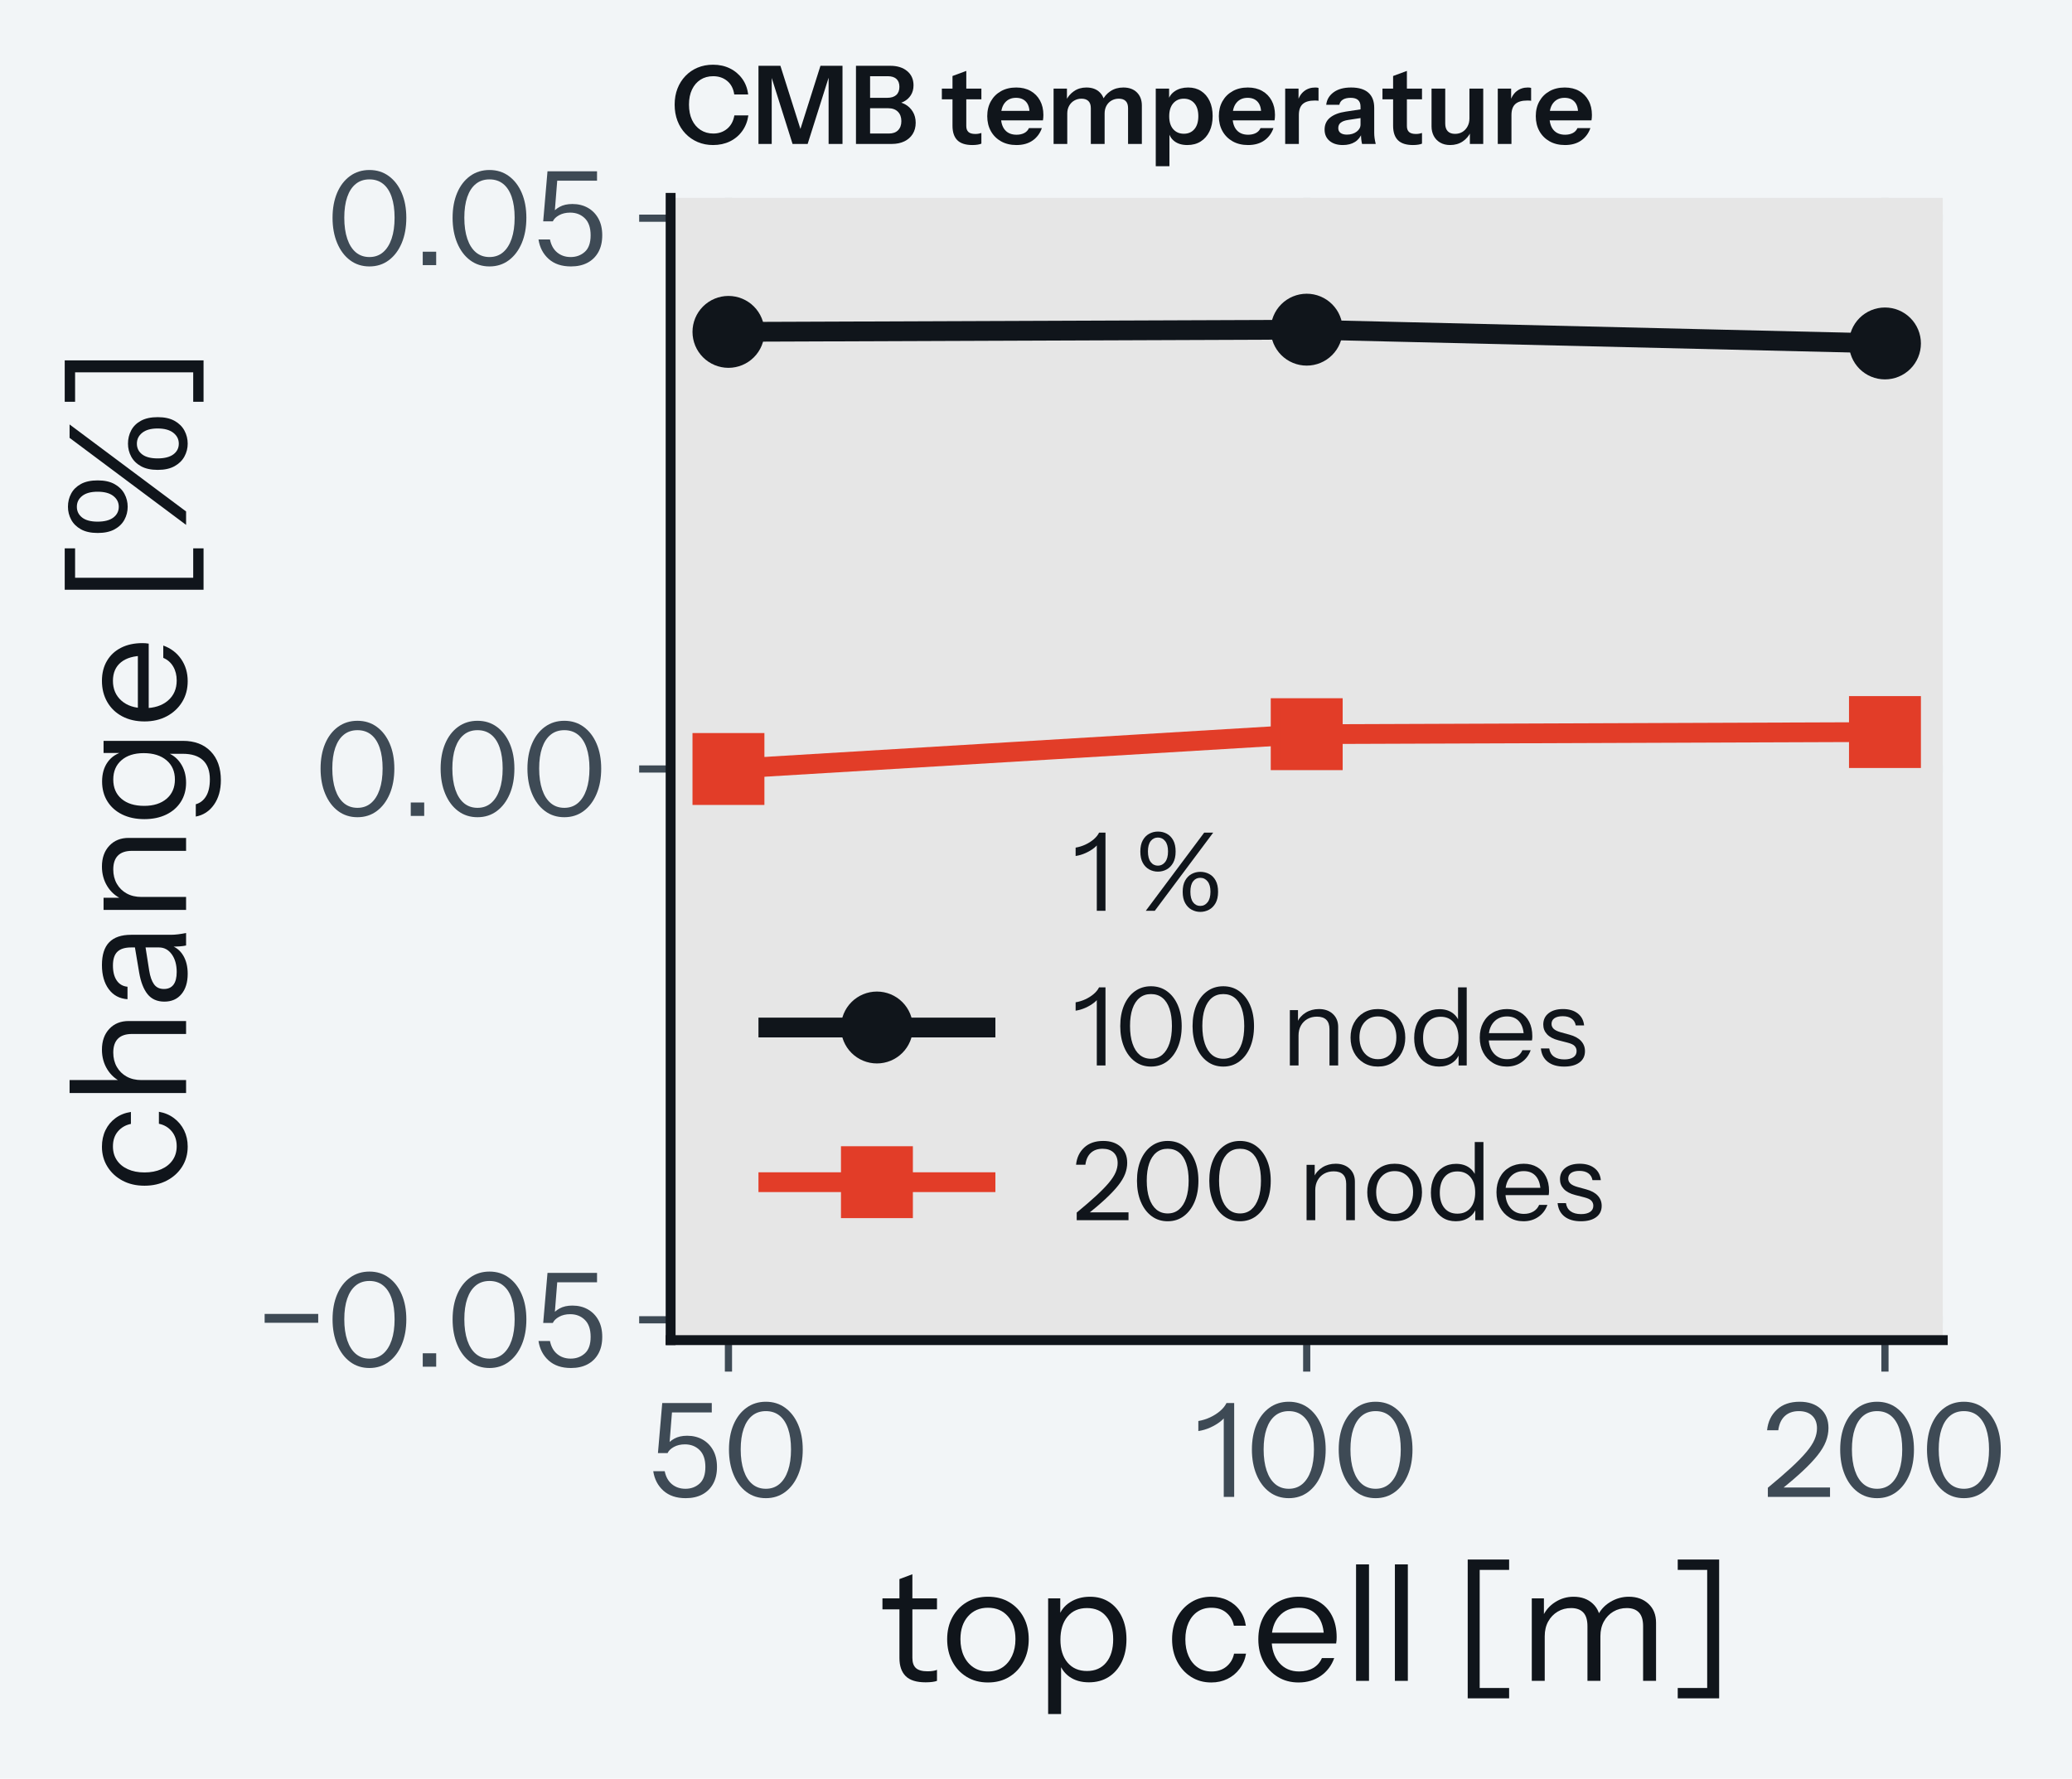
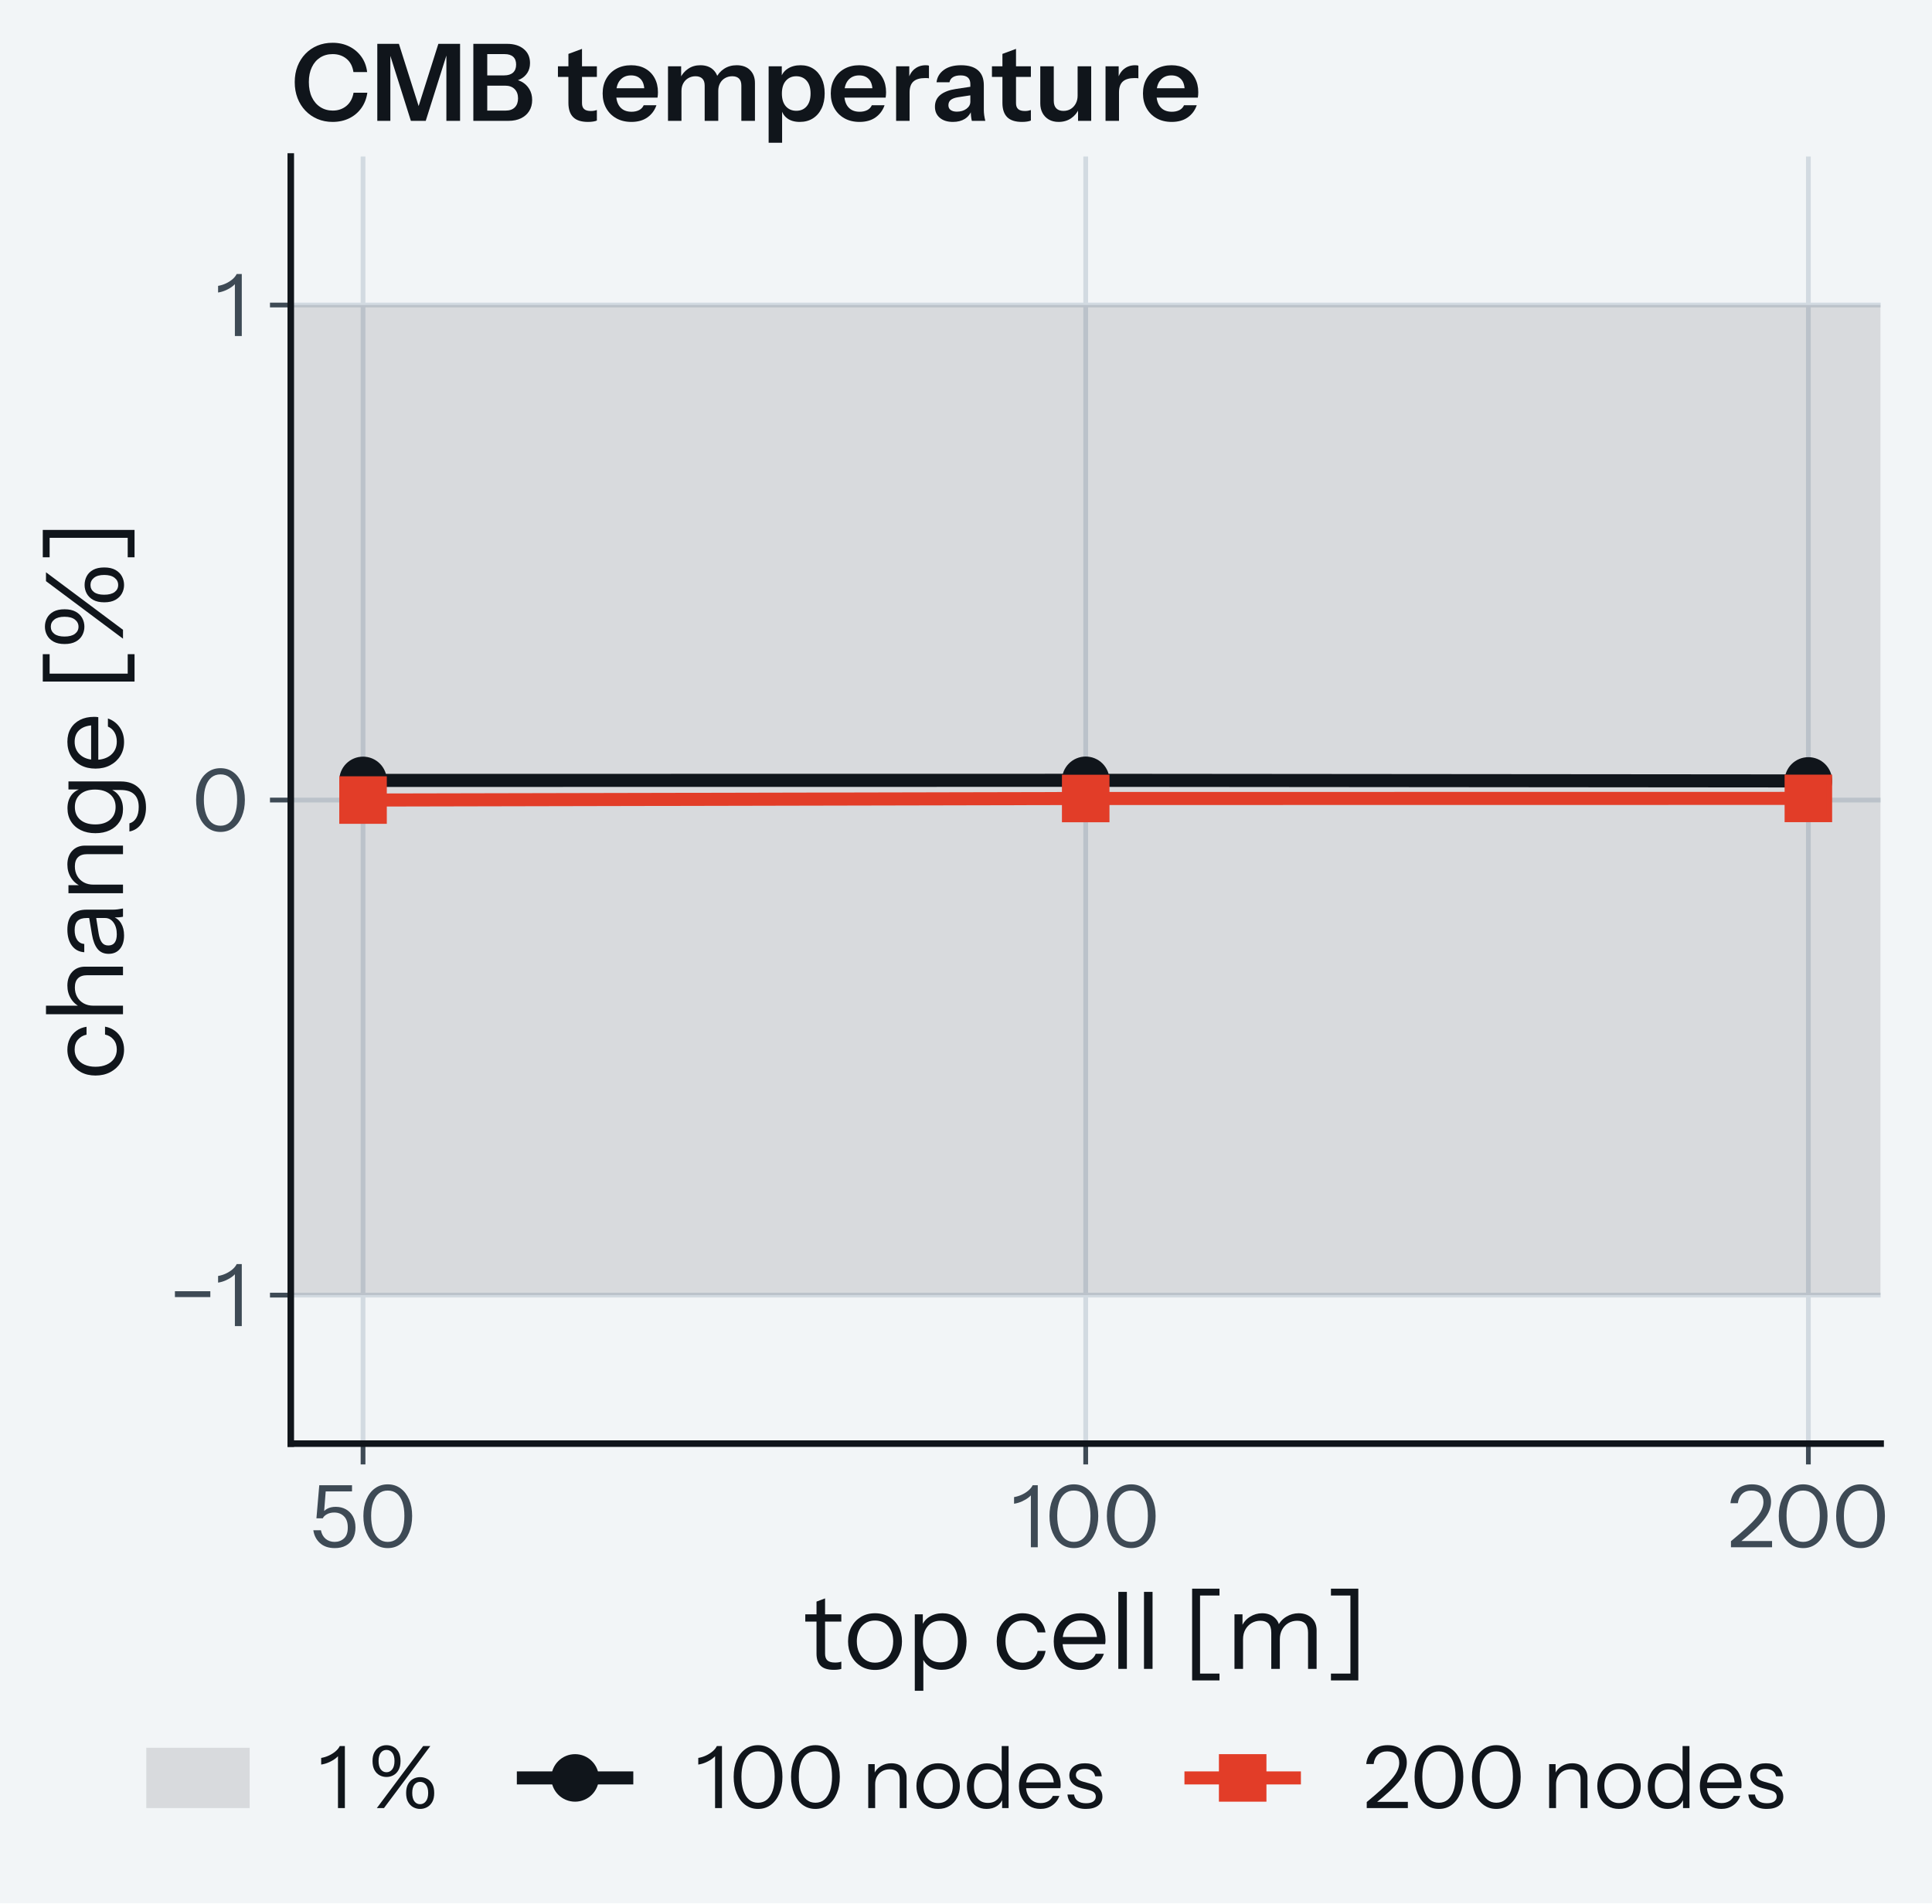
- <svg xmlns="http://www.w3.org/2000/svg" xmlns:xlink="http://www.w3.org/1999/xlink" width="230.494pt" height="197.918pt" viewBox="0 0 230.494 197.918" version="1.1">
+ <svg xmlns="http://www.w3.org/2000/svg" xmlns:xlink="http://www.w3.org/1999/xlink" width="325.156pt" height="320.35pt" viewBox="0 0 325.156 320.35" version="1.1">
  <defs>
    <style type="text/css">*{stroke-linejoin: round; stroke-linecap: butt}</style>
  </defs>
  <g id="figure_1">
    <g id="patch_1">
-       <path d="M 0 197.918  L 230.494 197.918  L 230.494 0  L 0 0  z " style="fill: #f2f5f7" />
+       <path d="M 0 320.35  L 325.156 320.35  L 325.156 0  L 0 0  z " style="fill: #f2f5f7" />
    </g>
    <g id="axes_1">
      <g id="patch_2">
-         <path d="M 74.602 149.115  L 216.119 149.115  L 216.119 22.017  L 74.602 22.017  z " style="fill: #f2f5f7" />
+         <path d="M 48.937 242.985  L 316.511 242.985  L 316.511 26.34  L 48.937 26.34  z " style="fill: #f2f5f7" />
      </g>
      <g id="matplotlib.axis_1">
        <g id="xtick_1">
          <g id="line2d_1">
-             <path d="M 209.687 149.115  L 209.687 22.017  " clip-path="url(#p44ad2ba8d3)" style="fill: none; stroke: #d2dae1; stroke-width: 0.8; stroke-linecap: square" />
+             <path d="M 304.349 242.985  L 304.349 26.34  " clip-path="url(#p726911c4ed)" style="fill: none; stroke: #d2dae1; stroke-width: 0.8; stroke-linecap: square" />
          </g>
          <g id="line2d_2">
            <defs>
              <path id="m2a301ba8c9" d="M 0 0  L 0 3.5  " style="stroke: #3e4a55; stroke-width: 0.8" />
            </defs>
            <g>
-               <use xlink:href="#m2a301ba8c9" x="209.687" y="149.115" style="fill: #3e4a55; stroke: #3e4a55; stroke-width: 0.8" />
+               <use xlink:href="#m2a301ba8c9" x="304.349" y="242.985" style="fill: #3e4a55; stroke: #3e4a55; stroke-width: 0.8" />
            </g>
          </g>
          <g id="text_1">
-             <g style="fill: #3e4a55" transform="translate(196.0795 166.5555) scale(0.145 -0.145)">
+             <g style="fill: #3e4a55" transform="translate(290.7412 260.425) scale(0.145 -0.145)">
              <defs>
                <path id="InstrumentSans-Regular-32" d="M 256 0  L 256 448  Q 947 1018 1411 1446  Q 1875 1875 2153 2208  Q 2432 2541 2550 2819  Q 2669 3098 2669 3366  Q 2669 3763 2432 3987  Q 2195 4211 1779 4211  Q 1350 4211 1088 3968  Q 826 3725 768 3270  L 218 3270  Q 282 3898 701 4285  Q 1120 4672 1818 4672  Q 2464 4672 2848 4326  Q 3232 3981 3232 3379  Q 3232 3053 3107 2726  Q 2982 2400 2697 2041  Q 2413 1683 1949 1251  Q 1485 819 800 275  L 678 461  L 3309 461  L 3309 0  L 256 0  z " transform="scale(0.015625)" />
                <path id="InstrumentSans-Regular-30" d="M 2131 -64  Q 1587 -64 1180 240  Q 774 544 547 1085  Q 320 1626 320 2323  Q 320 3021 544 3549  Q 768 4077 1177 4374  Q 1587 4672 2131 4672  Q 2675 4672 3081 4374  Q 3488 4077 3715 3549  Q 3942 3021 3942 2323  Q 3942 1619 3715 1081  Q 3488 544 3081 240  Q 2675 -64 2131 -64  z M 2131 397  Q 2522 397 2797 630  Q 3072 864 3219 1296  Q 3366 1728 3366 2330  Q 3366 2925 3222 3347  Q 3078 3770 2803 3990  Q 2528 4211 2131 4211  Q 1734 4211 1459 3987  Q 1184 3763 1040 3344  Q 896 2925 896 2330  Q 896 1728 1043 1293  Q 1190 858 1465 627  Q 1741 397 2131 397  z " transform="scale(0.015625)" />
              </defs>
              <use xlink:href="#InstrumentSans-Regular-32" />
              <use xlink:href="#InstrumentSans-Regular-30" transform="translate(54.49999 0)" />
              <use xlink:href="#InstrumentSans-Regular-30" transform="translate(121.1 0)" />
            </g>
          </g>
        </g>
        <g id="xtick_2">
          <g id="line2d_3">
-             <path d="M 145.361 149.115  L 145.361 22.017  " clip-path="url(#p44ad2ba8d3)" style="fill: none; stroke: #d2dae1; stroke-width: 0.8; stroke-linecap: square" />
+             <path d="M 182.724 242.985  L 182.724 26.34  " clip-path="url(#p726911c4ed)" style="fill: none; stroke: #d2dae1; stroke-width: 0.8; stroke-linecap: square" />
          </g>
          <g id="line2d_4">
            <g>
-               <use xlink:href="#m2a301ba8c9" x="145.361" y="149.115" style="fill: #3e4a55; stroke: #3e4a55; stroke-width: 0.8" />
+               <use xlink:href="#m2a301ba8c9" x="182.724" y="242.985" style="fill: #3e4a55; stroke: #3e4a55; stroke-width: 0.8" />
            </g>
          </g>
          <g id="text_2">
-             <g style="fill: #3e4a55" transform="translate(132.8704 166.5555) scale(0.145 -0.145)">
+             <g style="fill: #3e4a55" transform="translate(170.2337 260.425) scale(0.145 -0.145)">
              <defs>
                <path id="InstrumentSans-Regular-31" d="M 1440 0  L 1440 4083  L 1574 4051  Q 1498 3878 1280 3705  Q 1062 3533 777 3405  Q 493 3277 192 3232  L 192 3725  Q 493 3776 768 3904  Q 1043 4032 1257 4214  Q 1472 4397 1574 4608  L 1952 4608  L 1952 0  L 1440 0  z " transform="scale(0.015625)" />
              </defs>
              <use xlink:href="#InstrumentSans-Regular-31" />
              <use xlink:href="#InstrumentSans-Regular-30" transform="translate(39.09999 0)" />
              <use xlink:href="#InstrumentSans-Regular-30" transform="translate(105.7 0)" />
            </g>
          </g>
        </g>
        <g id="xtick_3">
          <g id="line2d_5">
-             <path d="M 81.035 149.115  L 81.035 22.017  " clip-path="url(#p44ad2ba8d3)" style="fill: none; stroke: #d2dae1; stroke-width: 0.8; stroke-linecap: square" />
+             <path d="M 61.1 242.985  L 61.1 26.34  " clip-path="url(#p726911c4ed)" style="fill: none; stroke: #d2dae1; stroke-width: 0.8; stroke-linecap: square" />
          </g>
          <g id="line2d_6">
            <g>
-               <use xlink:href="#m2a301ba8c9" x="81.035" y="149.115" style="fill: #3e4a55; stroke: #3e4a55; stroke-width: 0.8" />
+               <use xlink:href="#m2a301ba8c9" x="61.1" y="242.985" style="fill: #3e4a55; stroke: #3e4a55; stroke-width: 0.8" />
            </g>
          </g>
          <g id="text_3">
-             <g style="fill: #3e4a55" transform="translate(72.04479 166.5555) scale(0.145 -0.145)">
+             <g style="fill: #3e4a55" transform="translate(52.10963 260.425) scale(0.145 -0.145)">
              <defs>
                <path id="InstrumentSans-Regular-35" d="M 1869 -64  Q 1184 -64 774 304  Q 365 672 275 1261  L 838 1261  Q 922 845 1194 621  Q 1466 397 1856 397  Q 2266 397 2550 653  Q 2835 909 2835 1466  Q 2835 2022 2550 2300  Q 2266 2579 1830 2579  Q 1517 2579 1286 2451  Q 1056 2323 979 2150  L 506 2150  L 717 4608  L 3149 4608  L 3149 4147  L 1030 4147  L 1210 4339  L 1062 2483  L 941 2528  Q 1056 2720 1312 2861  Q 1568 3002 1939 3002  Q 2368 3002 2697 2816  Q 3027 2630 3216 2288  Q 3405 1946 3405 1466  Q 3405 986 3216 643  Q 3027 301 2684 118  Q 2342 -64 1869 -64  z " transform="scale(0.015625)" />
              </defs>
              <use xlink:href="#InstrumentSans-Regular-35" />
              <use xlink:href="#InstrumentSans-Regular-30" transform="translate(57.39999 0)" />
            </g>
          </g>
        </g>
        <g id="text_4">
-           <g style="fill: #10151b" transform="translate(97.8591 187.028) scale(0.18 -0.18)">
+           <g style="fill: #10151b" transform="translate(135.2224 280.8975) scale(0.18 -0.18)">
            <defs>
              <path id="InstrumentSans-Regular-74" d="M 1818 -58  Q 1274 -58 1027 188  Q 781 435 781 902  L 781 4026  L 1293 4218  L 1293 909  Q 1293 634 1433 506  Q 1574 378 1894 378  Q 2022 378 2115 394  Q 2208 410 2266 435  L 2266 0  Q 2202 -26 2083 -42  Q 1965 -58 1818 -58  z M 109 2829  L 109 3264  L 2266 3264  L 2266 2829  L 109 2829  z " transform="scale(0.015625)" />
              <path id="InstrumentSans-Regular-6f" d="M 1869 -64  Q 1389 -64 1024 160  Q 659 384 457 771  Q 256 1158 256 1645  Q 256 2138 461 2515  Q 666 2893 1027 3110  Q 1389 3328 1869 3328  Q 2355 3328 2716 3110  Q 3078 2893 3280 2515  Q 3482 2138 3482 1645  Q 3482 1158 3280 771  Q 3078 384 2716 160  Q 2355 -64 1869 -64  z M 1869 371  Q 2202 371 2445 534  Q 2688 698 2822 986  Q 2957 1274 2957 1651  Q 2957 2214 2659 2553  Q 2362 2893 1869 2893  Q 1382 2893 1081 2553  Q 781 2214 781 1651  Q 781 1274 915 986  Q 1050 698 1296 534  Q 1542 371 1869 371  z " transform="scale(0.015625)" />
              <path id="InstrumentSans-Regular-70" d="M 2125 -58  Q 1664 -58 1350 166  Q 1037 390 922 800  L 1024 813  L 1024 -1312  L 512 -1312  L 512 3264  L 992 3264  L 992 2502  L 922 2522  Q 1043 2899 1382 3113  Q 1722 3328 2170 3328  Q 2605 3328 2928 3117  Q 3251 2906 3430 2528  Q 3610 2150 3610 1645  Q 3610 1133 3424 749  Q 3238 365 2905 153  Q 2573 -58 2125 -58  z M 2048 390  Q 2534 390 2809 726  Q 3085 1062 3085 1645  Q 3085 2221 2809 2550  Q 2534 2880 2048 2880  Q 1562 2880 1280 2544  Q 998 2208 998 1626  Q 998 1056 1280 723  Q 1562 390 2048 390  z " transform="scale(0.015625)" />
              <path id="InstrumentSans-Regular-20" transform="scale(0.015625)" />
              <path id="InstrumentSans-Regular-63" d="M 1805 -64  Q 1357 -64 1008 157  Q 659 378 457 765  Q 256 1152 256 1645  Q 256 2138 457 2515  Q 659 2893 1008 3110  Q 1357 3328 1798 3328  Q 2163 3328 2454 3187  Q 2746 3046 2934 2787  Q 3123 2528 3174 2182  L 2701 2182  Q 2637 2496 2406 2694  Q 2176 2893 1811 2893  Q 1498 2893 1267 2739  Q 1037 2586 909 2304  Q 781 2022 781 1645  Q 781 1267 909 979  Q 1037 691 1270 531  Q 1504 371 1818 371  Q 2170 371 2406 566  Q 2643 762 2707 1075  L 3181 1075  Q 3123 736 2928 477  Q 2733 218 2445 77  Q 2157 -64 1805 -64  z " transform="scale(0.015625)" />
              <path id="InstrumentSans-Regular-65" d="M 1850 -64  Q 1382 -64 1024 157  Q 666 378 461 762  Q 256 1146 256 1645  Q 256 2144 457 2525  Q 659 2906 1024 3117  Q 1389 3328 1862 3328  Q 2317 3328 2653 3129  Q 2989 2931 3171 2572  Q 3354 2214 3354 1728  Q 3354 1664 3350 1606  Q 3347 1549 3334 1478  L 640 1478  L 640 1907  L 3021 1907  L 2854 1670  Q 2854 2259 2595 2576  Q 2336 2893 1862 2893  Q 1376 2893 1078 2557  Q 781 2221 781 1651  Q 781 1069 1078 720  Q 1376 371 1875 371  Q 2189 371 2425 508  Q 2662 646 2771 902  L 3258 902  Q 3098 454 2723 195  Q 2349 -64 1850 -64  z " transform="scale(0.015625)" />
              <path id="InstrumentSans-Regular-6c" d="M 512 0  L 512 4608  L 1024 4608  L 1024 0  L 512 0  z " transform="scale(0.015625)" />
              <path id="InstrumentSans-Regular-5b" d="M 576 -691  L 576 4800  L 2214 4800  L 2214 4390  L 1050 4390  L 1050 -282  L 2214 -282  L 2214 -691  L 576 -691  z " transform="scale(0.015625)" />
              <path id="InstrumentSans-Regular-6d" d="M 512 0  L 512 3264  L 992 3264  L 992 2496  L 1024 2496  L 1024 0  L 512 0  z M 2714 0  L 2714 2163  Q 2714 2534 2547 2707  Q 2381 2880 2067 2880  Q 1773 2880 1536 2739  Q 1299 2598 1161 2348  Q 1024 2099 1024 1766  L 941 2541  Q 1107 2906 1440 3117  Q 1773 3328 2163 3328  Q 2637 3328 2931 3049  Q 3226 2771 3226 2298  L 3226 0  L 2714 0  z M 4915 0  L 4915 2163  Q 4915 2534 4748 2707  Q 4582 2880 4269 2880  Q 3974 2880 3737 2739  Q 3501 2598 3363 2348  Q 3226 2099 3226 1766  L 3098 2541  Q 3264 2906 3609 3117  Q 3955 3328 4352 3328  Q 4826 3328 5126 3049  Q 5427 2771 5427 2298  L 5427 0  L 4915 0  z " transform="scale(0.015625)" />
              <path id="InstrumentSans-Regular-5d" d="M 2022 4800  L 2022 -691  L 384 -691  L 384 -282  L 1549 -282  L 1549 4390  L 384 4390  L 384 4800  L 2022 4800  z " transform="scale(0.015625)" />
            </defs>
            <use xlink:href="#InstrumentSans-Regular-74" />
            <use xlink:href="#InstrumentSans-Regular-6f" transform="translate(37.7 0)" />
            <use xlink:href="#InstrumentSans-Regular-70" transform="translate(96.09999 0)" />
            <use xlink:href="#InstrumentSans-Regular-20" transform="translate(156.7 0)" />
            <use xlink:href="#InstrumentSans-Regular-63" transform="translate(176.7 0)" />
            <use xlink:href="#InstrumentSans-Regular-65" transform="translate(230 0)" />
            <use xlink:href="#InstrumentSans-Regular-6c" transform="translate(286.3999 0)" />
            <use xlink:href="#InstrumentSans-Regular-6c" transform="translate(310.3999 0)" />
            <use xlink:href="#InstrumentSans-Regular-20" transform="translate(334.3999 0)" />
            <use xlink:href="#InstrumentSans-Regular-5b" transform="translate(354.3999 0)" />
            <use xlink:href="#InstrumentSans-Regular-6d" transform="translate(394.9999 0)" />
            <use xlink:href="#InstrumentSans-Regular-5d" transform="translate(487.1999 0)" />
          </g>
        </g>
      </g>
      <g id="matplotlib.axis_2">
        <g id="ytick_1">
          <g id="line2d_7">
-             <path d="M 74.602 146.852  L 216.119 146.852  " clip-path="url(#p44ad2ba8d3)" style="fill: none; stroke: #d2dae1; stroke-width: 0.8; stroke-linecap: square" />
+             <path d="M 48.937 217.988  L 316.511 217.988  " clip-path="url(#p726911c4ed)" style="fill: none; stroke: #d2dae1; stroke-width: 0.8; stroke-linecap: square" />
          </g>
          <g id="line2d_8">
            <defs>
              <path id="me776a80f98" d="M 0 0  L -3.5 0  " style="stroke: #3e4a55; stroke-width: 0.8" />
            </defs>
            <g>
-               <use xlink:href="#me776a80f98" x="74.602" y="146.852" style="fill: #3e4a55; stroke: #3e4a55; stroke-width: 0.8" />
+               <use xlink:href="#me776a80f98" x="48.937" y="217.988" style="fill: #3e4a55; stroke: #3e4a55; stroke-width: 0.8" />
            </g>
          </g>
          <g id="text_5">
-             <g style="fill: #3e4a55" transform="translate(28.57 152.072) scale(0.145 -0.145)">
+             <g style="fill: #3e4a55" transform="translate(28.57 223.2075) scale(0.145 -0.145)">
              <defs>
                <path id="InstrumentSans-Regular-2212" d="M 384 2157  L 384 2592  L 3014 2592  L 3014 2157  L 384 2157  z " transform="scale(0.015625)" />
-                 <path id="InstrumentSans-Regular-2e" d="M 486 0  L 486 659  L 1146 659  L 1146 0  L 486 0  z " transform="scale(0.015625)" />
              </defs>
              <use xlink:href="#InstrumentSans-Regular-2212" />
-               <use xlink:href="#InstrumentSans-Regular-30" transform="translate(53.09999 0)" />
-               <use xlink:href="#InstrumentSans-Regular-2e" transform="translate(119.7 0)" />
-               <use xlink:href="#InstrumentSans-Regular-30" transform="translate(145.2 0)" />
-               <use xlink:href="#InstrumentSans-Regular-35" transform="translate(211.8 0)" />
+               <use xlink:href="#InstrumentSans-Regular-31" transform="translate(53.09999 0)" />
            </g>
          </g>
        </g>
        <g id="ytick_2">
          <g id="line2d_9">
-             <path d="M 74.602 85.566  L 216.119 85.566  " clip-path="url(#p44ad2ba8d3)" style="fill: none; stroke: #d2dae1; stroke-width: 0.8; stroke-linecap: square" />
+             <path d="M 48.937 134.662  L 316.511 134.662  " clip-path="url(#p726911c4ed)" style="fill: none; stroke: #d2dae1; stroke-width: 0.8; stroke-linecap: square" />
          </g>
          <g id="line2d_10">
            <g>
-               <use xlink:href="#me776a80f98" x="74.602" y="85.566" style="fill: #3e4a55; stroke: #3e4a55; stroke-width: 0.8" />
+               <use xlink:href="#me776a80f98" x="48.937" y="134.662" style="fill: #3e4a55; stroke: #3e4a55; stroke-width: 0.8" />
            </g>
          </g>
          <g id="text_6">
-             <g style="fill: #3e4a55" transform="translate(34.93641 90.7864) scale(0.145 -0.145)">
+             <g style="fill: #3e4a55" transform="translate(32.28109 139.8825) scale(0.145 -0.145)">
              <use xlink:href="#InstrumentSans-Regular-30" />
-               <use xlink:href="#InstrumentSans-Regular-2e" transform="translate(66.59999 0)" />
-               <use xlink:href="#InstrumentSans-Regular-30" transform="translate(92.09998 0)" />
-               <use xlink:href="#InstrumentSans-Regular-30" transform="translate(158.7 0)" />
            </g>
          </g>
        </g>
        <g id="ytick_3">
          <g id="line2d_11">
-             <path d="M 74.602 24.281  L 216.119 24.281  " clip-path="url(#p44ad2ba8d3)" style="fill: none; stroke: #d2dae1; stroke-width: 0.8; stroke-linecap: square" />
+             <path d="M 48.937 51.337  L 316.511 51.337  " clip-path="url(#p726911c4ed)" style="fill: none; stroke: #d2dae1; stroke-width: 0.8; stroke-linecap: square" />
          </g>
          <g id="line2d_12">
            <g>
-               <use xlink:href="#me776a80f98" x="74.602" y="24.281" style="fill: #3e4a55; stroke: #3e4a55; stroke-width: 0.8" />
+               <use xlink:href="#me776a80f98" x="48.937" y="51.337" style="fill: #3e4a55; stroke: #3e4a55; stroke-width: 0.8" />
            </g>
          </g>
          <g id="text_7">
-             <g style="fill: #3e4a55" transform="translate(36.26859 29.50075) scale(0.145 -0.145)">
-               <use xlink:href="#InstrumentSans-Regular-30" />
-               <use xlink:href="#InstrumentSans-Regular-2e" transform="translate(66.59999 0)" />
-               <use xlink:href="#InstrumentSans-Regular-30" transform="translate(92.09998 0)" />
-               <use xlink:href="#InstrumentSans-Regular-35" transform="translate(158.7 0)" />
+             <g style="fill: #3e4a55" transform="translate(36.26859 56.5575) scale(0.145 -0.145)">
+               <use xlink:href="#InstrumentSans-Regular-31" />
            </g>
          </g>
        </g>
        <g id="text_8">
-           <g style="fill: #10151b" transform="translate(20.7 132.6533) rotate(-90) scale(0.18 -0.18)">
+           <g style="fill: #10151b" transform="translate(20.7 181.7494) rotate(-90) scale(0.18 -0.18)">
            <defs>
              <path id="InstrumentSans-Regular-68" d="M 512 0  L 512 4608  L 1024 4608  L 1024 0  L 512 0  z M 2848 0  L 2848 2138  Q 2848 2509 2662 2694  Q 2477 2880 2112 2880  Q 1792 2880 1545 2739  Q 1299 2598 1161 2348  Q 1024 2099 1024 1766  L 941 2541  Q 1107 2906 1449 3117  Q 1792 3328 2227 3328  Q 2739 3328 3049 3037  Q 3360 2746 3360 2272  L 3360 0  L 2848 0  z " transform="scale(0.015625)" />
              <path id="InstrumentSans-Regular-61" d="M 2515 0  Q 2490 109 2480 249  Q 2470 390 2470 608  L 2438 608  L 2438 2170  Q 2438 2541 2268 2717  Q 2099 2893 1722 2893  Q 1350 2893 1129 2742  Q 909 2592 883 2317  L 390 2317  Q 422 2790 787 3059  Q 1152 3328 1741 3328  Q 2349 3328 2643 3040  Q 2938 2752 2938 2176  L 2938 608  Q 2938 467 2957 316  Q 2976 166 3008 0  L 2515 0  z M 1395 -64  Q 890 -64 592 182  Q 294 429 294 858  Q 294 1286 588 1523  Q 883 1760 1446 1856  L 2586 2048  L 2586 1626  L 1523 1459  Q 1165 1402 979 1267  Q 794 1133 794 877  Q 794 627 963 499  Q 1133 371 1466 371  Q 1894 371 2166 566  Q 2438 762 2438 1075  L 2522 621  Q 2419 294 2121 115  Q 1824 -64 1395 -64  z " transform="scale(0.015625)" />
              <path id="InstrumentSans-Regular-6e" d="M 512 0  L 512 3264  L 992 3264  L 992 2496  L 1024 2496  L 1024 0  L 512 0  z M 2848 0  L 2848 2138  Q 2848 2509 2662 2694  Q 2477 2880 2112 2880  Q 1792 2880 1545 2739  Q 1299 2598 1161 2348  Q 1024 2099 1024 1766  L 941 2541  Q 1107 2906 1449 3117  Q 1792 3328 2227 3328  Q 2739 3328 3049 3037  Q 3360 2746 3360 2272  L 3360 0  L 2848 0  z " transform="scale(0.015625)" />
              <path id="InstrumentSans-Regular-67" d="M 1811 -1376  Q 1229 -1376 841 -1104  Q 454 -832 371 -384  L 858 -384  Q 928 -640 1174 -790  Q 1421 -941 1843 -941  Q 2342 -941 2598 -669  Q 2854 -397 2854 128  L 2854 826  L 2918 813  Q 2810 442 2483 221  Q 2157 0 1709 0  Q 1280 0 953 208  Q 627 416 448 787  Q 269 1158 269 1651  Q 269 2150 454 2528  Q 640 2906 976 3114  Q 1312 3322 1760 3322  Q 2221 3322 2531 3098  Q 2842 2874 2944 2458  L 2886 2451  L 2886 3264  L 3366 3264  L 3366 128  Q 3366 -570 2950 -973  Q 2534 -1376 1811 -1376  z M 1837 442  Q 2317 442 2598 774  Q 2880 1107 2880 1677  Q 2880 2234 2598 2557  Q 2317 2880 1837 2880  Q 1350 2880 1072 2553  Q 794 2227 794 1658  Q 794 1101 1075 771  Q 1357 442 1837 442  z " transform="scale(0.015625)" />
              <path id="InstrumentSans-Regular-25" d="M 544 0  L 3987 4608  L 4518 4608  L 1075 0  L 544 0  z M 3757 -64  Q 3488 -64 3251 64  Q 3014 192 2867 454  Q 2720 717 2720 1120  Q 2720 1523 2864 1782  Q 3008 2042 3245 2170  Q 3482 2298 3757 2298  Q 4045 2298 4285 2170  Q 4525 2042 4665 1782  Q 4806 1523 4806 1120  Q 4806 717 4659 454  Q 4512 192 4272 64  Q 4032 -64 3757 -64  z M 3757 288  Q 4019 288 4188 505  Q 4358 723 4358 1126  Q 4358 1523 4188 1734  Q 4019 1946 3757 1946  Q 3494 1946 3334 1738  Q 3174 1530 3174 1126  Q 3174 717 3334 502  Q 3494 288 3757 288  z M 1261 2310  Q 986 2310 749 2438  Q 512 2566 368 2828  Q 224 3091 224 3494  Q 224 3898 368 4157  Q 512 4416 749 4544  Q 986 4672 1261 4672  Q 1549 4672 1785 4544  Q 2022 4416 2163 4157  Q 2304 3898 2304 3494  Q 2304 3091 2157 2828  Q 2010 2566 1773 2438  Q 1536 2310 1261 2310  z M 1261 2662  Q 1517 2662 1686 2876  Q 1856 3091 1856 3501  Q 1856 3898 1689 4109  Q 1523 4320 1261 4320  Q 998 4320 835 4112  Q 672 3904 672 3501  Q 672 3091 835 2876  Q 998 2662 1261 2662  z " transform="scale(0.015625)" />
            </defs>
            <use xlink:href="#InstrumentSans-Regular-63" />
            <use xlink:href="#InstrumentSans-Regular-68" transform="translate(53.29999 0)" />
            <use xlink:href="#InstrumentSans-Regular-61" transform="translate(113.2 0)" />
            <use xlink:href="#InstrumentSans-Regular-6e" transform="translate(166.5 0)" />
            <use xlink:href="#InstrumentSans-Regular-67" transform="translate(226.4 0)" />
            <use xlink:href="#InstrumentSans-Regular-65" transform="translate(287 0)" />
            <use xlink:href="#InstrumentSans-Regular-20" transform="translate(343.3999 0)" />
            <use xlink:href="#InstrumentSans-Regular-5b" transform="translate(363.3999 0)" />
            <use xlink:href="#InstrumentSans-Regular-25" transform="translate(403.9999 0)" />
            <use xlink:href="#InstrumentSans-Regular-5d" transform="translate(482.5999 0)" />
          </g>
        </g>
      </g>
      <g id="patch_3">
-         <path d="M 74.602 1311.279  L 216.119 1311.279  L 216.119 -1140.146  L 74.602 -1140.146  z " clip-path="url(#p44ad2ba8d3)" style="fill: #e6e6e6" />
+         <path d="M 48.937 217.988  L 316.511 217.988  L 316.511 51.337  L 48.937 51.337  z " clip-path="url(#p726911c4ed)" style="fill: #10151b; opacity: 0.12" />
      </g>
      <g id="line2d_13">
-         <path d="M 209.687 38.215  L 145.361 36.682  L 81.035 36.929  " clip-path="url(#p44ad2ba8d3)" style="fill: none; stroke: #10151b; stroke-width: 2.2; stroke-linecap: square" />
+         <path d="M 304.349 131.444  L 182.724 131.339  L 61.1 131.356  " clip-path="url(#p726911c4ed)" style="fill: none; stroke: #10151b; stroke-width: 2.2; stroke-linecap: square" />
        <defs>
          <path id="m4e214ecc18" d="M 0 3.5  C 0.928 3.5 1.819 3.131 2.475 2.475  C 3.131 1.819 3.5 0.928 3.5 0  C 3.5 -0.928 3.131 -1.819 2.475 -2.475  C 1.819 -3.131 0.928 -3.5 0 -3.5  C -0.928 -3.5 -1.819 -3.131 -2.475 -2.475  C -3.131 -1.819 -3.5 -0.928 -3.5 0  C -3.5 0.928 -3.131 1.819 -2.475 2.475  C -1.819 3.131 -0.928 3.5 0 3.5  z " style="stroke: #10151b" />
        </defs>
-         <g clip-path="url(#p44ad2ba8d3)">
-           <use xlink:href="#m4e214ecc18" x="209.687" y="38.215" style="fill: #10151b; stroke: #10151b" />
-           <use xlink:href="#m4e214ecc18" x="145.361" y="36.682" style="fill: #10151b; stroke: #10151b" />
-           <use xlink:href="#m4e214ecc18" x="81.035" y="36.929" style="fill: #10151b; stroke: #10151b" />
+         <g clip-path="url(#p726911c4ed)">
+           <use xlink:href="#m4e214ecc18" x="304.349" y="131.444" style="fill: #10151b; stroke: #10151b" />
+           <use xlink:href="#m4e214ecc18" x="182.724" y="131.339" style="fill: #10151b; stroke: #10151b" />
+           <use xlink:href="#m4e214ecc18" x="61.1" y="131.356" style="fill: #10151b; stroke: #10151b" />
        </g>
      </g>
      <g id="line2d_14">
-         <path d="M 209.687 81.454  L 145.361 81.692  L 81.035 85.566  " clip-path="url(#p44ad2ba8d3)" style="fill: none; stroke: #e23d28; stroke-width: 2.2; stroke-linecap: square" />
+         <path d="M 304.349 134.383  L 182.724 134.399  L 61.1 134.662  " clip-path="url(#p726911c4ed)" style="fill: none; stroke: #e23d28; stroke-width: 2.2; stroke-linecap: square" />
        <defs>
          <path id="mf7014047b5" d="M -3.5 3.5  L 3.5 3.5  L 3.5 -3.5  L -3.5 -3.5  z " style="stroke: #e23d28; stroke-linejoin: miter" />
        </defs>
-         <g clip-path="url(#p44ad2ba8d3)">
-           <use xlink:href="#mf7014047b5" x="209.687" y="81.454" style="fill: #e23d28; stroke: #e23d28; stroke-linejoin: miter" />
-           <use xlink:href="#mf7014047b5" x="145.361" y="81.692" style="fill: #e23d28; stroke: #e23d28; stroke-linejoin: miter" />
-           <use xlink:href="#mf7014047b5" x="81.035" y="85.566" style="fill: #e23d28; stroke: #e23d28; stroke-linejoin: miter" />
+         <g clip-path="url(#p726911c4ed)">
+           <use xlink:href="#mf7014047b5" x="304.349" y="134.383" style="fill: #e23d28; stroke: #e23d28; stroke-linejoin: miter" />
+           <use xlink:href="#mf7014047b5" x="182.724" y="134.399" style="fill: #e23d28; stroke: #e23d28; stroke-linejoin: miter" />
+           <use xlink:href="#mf7014047b5" x="61.1" y="134.662" style="fill: #e23d28; stroke: #e23d28; stroke-linejoin: miter" />
        </g>
      </g>
      <g id="patch_4">
-         <path d="M 74.602 149.115  L 74.602 22.017  " style="fill: none; stroke: #10151b; stroke-width: 1.1; stroke-linejoin: miter; stroke-linecap: square" />
+         <path d="M 48.937 242.985  L 48.937 26.34  " style="fill: none; stroke: #10151b; stroke-width: 1.1; stroke-linejoin: miter; stroke-linecap: square" />
      </g>
      <g id="patch_5">
-         <path d="M 74.602 149.115  L 216.119 149.115  " style="fill: none; stroke: #10151b; stroke-width: 1.1; stroke-linejoin: miter; stroke-linecap: square" />
+         <path d="M 48.937 242.985  L 316.511 242.985  " style="fill: none; stroke: #10151b; stroke-width: 1.1; stroke-linejoin: miter; stroke-linecap: square" />
      </g>
      <g id="text_9">
-         <g style="fill: #10151b" transform="translate(74.60219 16.01731) scale(0.120785 -0.120785)">
+         <g style="fill: #10151b" transform="translate(48.93719 20.34) scale(0.18 -0.18)">
          <defs>
            <path id="InstrumentSans-SemiBold-43" d="M 2502 -64  Q 2010 -64 1597 112  Q 1184 288 877 608  Q 570 928 403 1363  Q 237 1798 237 2317  Q 237 2835 403 3264  Q 570 3693 874 4009  Q 1178 4326 1590 4499  Q 2003 4672 2502 4672  Q 3053 4672 3494 4454  Q 3936 4237 4221 3843  Q 4506 3450 4570 2918  L 3750 2918  Q 3674 3437 3334 3715  Q 2995 3994 2509 3994  Q 2080 3994 1760 3789  Q 1440 3584 1261 3209  Q 1082 2835 1082 2323  Q 1082 1798 1261 1417  Q 1440 1037 1766 825  Q 2093 614 2515 614  Q 2989 614 3328 892  Q 3667 1171 3757 1683  L 4582 1683  Q 4506 1158 4221 761  Q 3936 365 3494 150  Q 3053 -64 2502 -64  z " transform="scale(0.015625)" />
            <path id="InstrumentSans-SemiBold-4d" d="M 397 0  L 397 4608  L 1690 4608  L 3098 166  L 2643 166  L 4051 4608  L 5350 4608  L 5350 0  L 4531 0  L 4531 4333  L 4666 4333  L 3296 0  L 2406 0  L 1050 4294  L 1178 4294  L 1178 0  L 397 0  z " transform="scale(0.015625)" />
            <path id="InstrumentSans-SemiBold-42" d="M 1050 0  L 1050 614  L 2336 614  Q 2688 614 2880 809  Q 3072 1005 3072 1344  Q 3072 1696 2867 1901  Q 2662 2106 2298 2106  L 1050 2106  L 1050 2720  L 2240 2720  Q 2586 2720 2771 2886  Q 2957 3053 2957 3366  Q 2957 3674 2781 3834  Q 2605 3994 2266 3994  L 1050 3994  L 1050 4608  L 2419 4608  Q 3040 4608 3414 4297  Q 3789 3987 3789 3456  Q 3789 3123 3632 2876  Q 3475 2630 3212 2496  Q 2950 2362 2618 2362  L 2650 2496  Q 3002 2496 3290 2339  Q 3578 2182 3747 1900  Q 3917 1619 3917 1248  Q 3917 870 3741 588  Q 3565 307 3248 153  Q 2931 0 2502 0  L 1050 0  z M 397 0  L 397 4608  L 1229 4608  L 1229 0  L 397 0  z " transform="scale(0.015625)" />
            <path id="InstrumentSans-SemiBold-20" transform="scale(0.015625)" />
            <path id="InstrumentSans-SemiBold-74" d="M 1894 -64  Q 1293 -64 1008 221  Q 723 506 723 1075  L 723 4006  L 1536 4307  L 1536 1056  Q 1536 819 1664 704  Q 1792 589 2067 589  Q 2176 589 2262 605  Q 2349 621 2426 646  L 2426 19  Q 2349 -19 2208 -41  Q 2067 -64 1894 -64  z M 96 2630  L 96 3264  L 2426 3264  L 2426 2630  L 96 2630  z " transform="scale(0.015625)" />
            <path id="InstrumentSans-SemiBold-65" d="M 1894 -64  Q 1376 -64 989 153  Q 602 371 387 755  Q 173 1139 173 1638  Q 173 2138 387 2518  Q 602 2899 986 3113  Q 1370 3328 1882 3328  Q 2368 3328 2726 3126  Q 3085 2925 3283 2560  Q 3482 2195 3482 1709  Q 3482 1619 3475 1542  Q 3469 1466 3456 1389  L 672 1389  L 672 1952  L 2835 1952  L 2669 1798  Q 2669 2259 2457 2489  Q 2246 2720 1869 2720  Q 1459 2720 1219 2438  Q 979 2157 979 1626  Q 979 1101 1219 822  Q 1459 544 1901 544  Q 2157 544 2349 640  Q 2541 736 2630 934  L 3392 934  Q 3232 474 2851 205  Q 2470 -64 1894 -64  z " transform="scale(0.015625)" />
            <path id="InstrumentSans-SemiBold-6d" d="M 429 0  L 429 3264  L 1216 3264  L 1216 2496  L 1235 2496  L 1235 0  L 429 0  z M 2624 0  L 2624 2106  Q 2624 2394 2480 2531  Q 2336 2669 2074 2669  Q 1843 2669 1651 2560  Q 1459 2451 1347 2252  Q 1235 2054 1235 1792  L 1152 2541  Q 1318 2899 1632 3113  Q 1946 3328 2362 3328  Q 2861 3328 3149 3043  Q 3437 2758 3437 2310  L 3437 0  L 2624 0  z M 4819 0  L 4819 2106  Q 4819 2394 4678 2531  Q 4538 2669 4275 2669  Q 4038 2669 3846 2560  Q 3654 2451 3545 2252  Q 3437 2054 3437 1792  L 3296 2541  Q 3456 2899 3782 3113  Q 4109 3328 4538 3328  Q 5050 3328 5341 3037  Q 5632 2746 5632 2266  L 5632 0  L 4819 0  z " transform="scale(0.015625)" />
            <path id="InstrumentSans-SemiBold-70" d="M 2291 -64  Q 1824 -64 1533 157  Q 1242 378 1171 768  L 1235 774  L 1235 -1312  L 429 -1312  L 429 3264  L 1216 3264  L 1216 2528  L 1152 2541  Q 1242 2906 1562 3117  Q 1882 3328 2342 3328  Q 2778 3328 3101 3120  Q 3424 2912 3603 2534  Q 3782 2157 3782 1645  Q 3782 1126 3596 742  Q 3411 358 3078 147  Q 2746 -64 2291 -64  z M 2086 602  Q 2477 602 2707 874  Q 2938 1146 2938 1638  Q 2938 2131 2704 2400  Q 2470 2669 2080 2669  Q 1696 2669 1459 2397  Q 1222 2125 1222 1632  Q 1222 1139 1459 870  Q 1696 602 2086 602  z " transform="scale(0.015625)" />
            <path id="InstrumentSans-SemiBold-72" d="M 429 0  L 429 3264  L 1216 3264  L 1216 2477  L 1235 2477  L 1235 0  L 429 0  z M 1235 1702  L 1152 2477  Q 1267 2893 1542 3110  Q 1818 3328 2202 3328  Q 2336 3328 2394 3302  L 2394 2541  Q 2362 2554 2304 2557  Q 2246 2560 2163 2560  Q 1696 2560 1465 2355  Q 1235 2150 1235 1702  z " transform="scale(0.015625)" />
            <path id="InstrumentSans-SemiBold-61" d="M 2464 0  Q 2432 128 2416 281  Q 2400 435 2400 653  L 2374 653  L 2374 2202  Q 2374 2458 2230 2589  Q 2086 2720 1792 2720  Q 1504 2720 1334 2614  Q 1165 2509 1126 2310  L 352 2310  Q 403 2765 787 3046  Q 1171 3328 1818 3328  Q 2490 3328 2835 3024  Q 3181 2720 3181 2131  L 3181 653  Q 3181 499 3203 339  Q 3226 179 3270 0  L 2464 0  z M 1331 -64  Q 838 -64 547 182  Q 256 429 256 845  Q 256 1293 582 1555  Q 909 1818 1504 1907  L 2522 2061  L 2522 1549  L 1638 1414  Q 1350 1370 1206 1254  Q 1062 1139 1062 934  Q 1062 749 1196 649  Q 1331 550 1568 550  Q 1914 550 2144 723  Q 2374 896 2374 1146  L 2464 653  Q 2336 301 2045 118  Q 1754 -64 1331 -64  z " transform="scale(0.015625)" />
            <path id="InstrumentSans-SemiBold-75" d="M 1485 -64  Q 1146 -64 899 80  Q 653 224 521 473  Q 390 723 390 1037  L 390 3264  L 1197 3264  L 1197 1203  Q 1197 902 1347 748  Q 1498 595 1773 595  Q 2022 595 2211 710  Q 2400 826 2512 1034  Q 2624 1242 2624 1504  L 2707 723  Q 2547 365 2230 150  Q 1914 -64 1485 -64  z M 2650 0  L 2650 768  L 2624 768  L 2624 3264  L 3437 3264  L 3437 0  L 2650 0  z " transform="scale(0.015625)" />
          </defs>
          <use xlink:href="#InstrumentSans-SemiBold-43" />
          <use xlink:href="#InstrumentSans-SemiBold-4d" transform="translate(74.69998 0)" />
          <use xlink:href="#InstrumentSans-SemiBold-42" transform="translate(164.5 0)" />
          <use xlink:href="#InstrumentSans-SemiBold-20" transform="translate(229 0)" />
          <use xlink:href="#InstrumentSans-SemiBold-74" transform="translate(248.2999 0)" />
          <use xlink:href="#InstrumentSans-SemiBold-65" transform="translate(288.8999 0)" />
          <use xlink:href="#InstrumentSans-SemiBold-6d" transform="translate(345.9999 0)" />
          <use xlink:href="#InstrumentSans-SemiBold-70" transform="translate(440.0999 0)" />
          <use xlink:href="#InstrumentSans-SemiBold-65" transform="translate(502.1999 0)" />
          <use xlink:href="#InstrumentSans-SemiBold-72" transform="translate(559.2999 0)" />
          <use xlink:href="#InstrumentSans-SemiBold-61" transform="translate(598.2999 0)" />
          <use xlink:href="#InstrumentSans-SemiBold-74" transform="translate(654.0999 0)" />
          <use xlink:href="#InstrumentSans-SemiBold-75" transform="translate(694.6999 0)" />
          <use xlink:href="#InstrumentSans-SemiBold-72" transform="translate(755.0999 0)" />
          <use xlink:href="#InstrumentSans-SemiBold-65" transform="translate(794.0998 0)" />
        </g>
      </g>
-       <g id="legend_1">
-         <g id="patch_6">
-           <path d="M 85.473 101.345  L 109.63 101.345  L 109.63 92.89  L 85.473 92.89  z " style="fill: #e6e6e6" />
-         </g>
-         <g id="text_10">
-           <g style="fill: #10151b" transform="translate(119.2926 101.345) scale(0.120785 -0.120785)">
-             <use xlink:href="#InstrumentSans-Regular-31" />
-             <use xlink:href="#InstrumentSans-Regular-20" transform="translate(39.09999 0)" />
-             <use xlink:href="#InstrumentSans-Regular-25" transform="translate(59.09998 0)" />
-           </g>
-         </g>
-         <g id="line2d_15">
-           <path d="M 85.473 114.329  L 97.551 114.329  L 109.63 114.329  " style="fill: none; stroke: #10151b; stroke-width: 2.2; stroke-linecap: square" />
-           <g>
-             <use xlink:href="#m4e214ecc18" x="97.551" y="114.329" style="fill: #10151b; stroke: #10151b" />
-           </g>
-         </g>
-         <g id="text_11">
-           <g style="fill: #10151b" transform="translate(119.2926 118.5569) scale(0.120785 -0.120785)">
-             <defs>
-               <path id="InstrumentSans-Regular-64" d="M 2886 0  L 2886 762  L 2950 742  Q 2829 371 2505 153  Q 2182 -64 1734 -64  Q 1293 -64 963 147  Q 634 358 451 736  Q 269 1114 269 1619  Q 269 2131 454 2515  Q 640 2899 973 3110  Q 1306 3322 1754 3322  Q 2214 3322 2528 3098  Q 2842 2874 2957 2464  L 2854 2451  L 2854 4608  L 3366 4608  L 3366 0  L 2886 0  z M 1830 384  Q 2323 384 2601 720  Q 2880 1056 2880 1638  Q 2880 2208 2598 2541  Q 2317 2874 1830 2874  Q 1344 2874 1069 2541  Q 794 2208 794 1619  Q 794 1043 1069 713  Q 1344 384 1830 384  z " transform="scale(0.015625)" />
-               <path id="InstrumentSans-Regular-73" d="M 1619 -64  Q 1018 -64 659 214  Q 301 493 250 1005  L 742 1005  Q 787 691 1017 524  Q 1248 358 1632 358  Q 1971 358 2163 486  Q 2355 614 2355 851  Q 2355 1018 2246 1142  Q 2138 1267 1811 1350  L 1286 1485  Q 838 1600 614 1840  Q 390 2080 390 2413  Q 390 2835 704 3081  Q 1018 3328 1555 3328  Q 2086 3328 2419 3072  Q 2752 2816 2797 2362  L 2304 2362  Q 2259 2624 2060 2765  Q 1862 2906 1536 2906  Q 1222 2906 1049 2787  Q 877 2669 877 2451  Q 877 2285 1001 2163  Q 1126 2042 1421 1958  L 1933 1818  Q 2387 1696 2617 1446  Q 2848 1197 2848 845  Q 2848 416 2521 176  Q 2195 -64 1619 -64  z " transform="scale(0.015625)" />
-             </defs>
-             <use xlink:href="#InstrumentSans-Regular-31" />
-             <use xlink:href="#InstrumentSans-Regular-30" transform="translate(39.09999 0)" />
-             <use xlink:href="#InstrumentSans-Regular-30" transform="translate(105.7 0)" />
-             <use xlink:href="#InstrumentSans-Regular-20" transform="translate(172.3 0)" />
-             <use xlink:href="#InstrumentSans-Regular-6e" transform="translate(192.3 0)" />
-             <use xlink:href="#InstrumentSans-Regular-6f" transform="translate(252.2 0)" />
-             <use xlink:href="#InstrumentSans-Regular-64" transform="translate(310.5999 0)" />
-             <use xlink:href="#InstrumentSans-Regular-65" transform="translate(371.1999 0)" />
-             <use xlink:href="#InstrumentSans-Regular-73" transform="translate(427.5999 0)" />
-           </g>
-         </g>
-         <g id="line2d_16">
-           <path d="M 85.473 131.541  L 97.551 131.541  L 109.63 131.541  " style="fill: none; stroke: #e23d28; stroke-width: 2.2; stroke-linecap: square" />
-           <g>
-             <use xlink:href="#mf7014047b5" x="97.551" y="131.541" style="fill: #e23d28; stroke: #e23d28; stroke-linejoin: miter" />
-           </g>
-         </g>
-         <g id="text_12">
-           <g style="fill: #10151b" transform="translate(119.2926 135.7687) scale(0.120785 -0.120785)">
-             <use xlink:href="#InstrumentSans-Regular-32" />
-             <use xlink:href="#InstrumentSans-Regular-30" transform="translate(54.49999 0)" />
-             <use xlink:href="#InstrumentSans-Regular-30" transform="translate(121.1 0)" />
-             <use xlink:href="#InstrumentSans-Regular-20" transform="translate(187.7 0)" />
-             <use xlink:href="#InstrumentSans-Regular-6e" transform="translate(207.7 0)" />
-             <use xlink:href="#InstrumentSans-Regular-6f" transform="translate(267.5999 0)" />
-             <use xlink:href="#InstrumentSans-Regular-64" transform="translate(325.9999 0)" />
-             <use xlink:href="#InstrumentSans-Regular-65" transform="translate(386.5999 0)" />
-             <use xlink:href="#InstrumentSans-Regular-73" transform="translate(442.9999 0)" />
-           </g>
+     </g>
+     <g id="legend_1">
+       <g id="patch_6">
+         <path d="M 24.62 304.327  L 42.02 304.327  L 42.02 294.178  L 24.62 294.178  z " style="fill: #10151b; opacity: 0.12" />
+       </g>
+       <g id="text_10">
+         <g style="fill: #10151b" transform="translate(53.61953 304.3275) scale(0.145 -0.145)">
+           <use xlink:href="#InstrumentSans-Regular-31" />
+           <use xlink:href="#InstrumentSans-Regular-20" transform="translate(39.09999 0)" />
+           <use xlink:href="#InstrumentSans-Regular-25" transform="translate(59.09998 0)" />
+         </g>
+       </g>
+       <g id="line2d_15">
+         <path d="M 88.084 299.252  L 96.784 299.252  L 105.484 299.252  " style="fill: none; stroke: #10151b; stroke-width: 2.2; stroke-linecap: square" />
+         <g>
+           <use xlink:href="#m4e214ecc18" x="96.784" y="299.252" style="fill: #10151b; stroke: #10151b" />
+         </g>
+       </g>
+       <g id="text_11">
+         <g style="fill: #10151b" transform="translate(117.0842 304.3275) scale(0.145 -0.145)">
+           <defs>
+             <path id="InstrumentSans-Regular-64" d="M 2886 0  L 2886 762  L 2950 742  Q 2829 371 2505 153  Q 2182 -64 1734 -64  Q 1293 -64 963 147  Q 634 358 451 736  Q 269 1114 269 1619  Q 269 2131 454 2515  Q 640 2899 973 3110  Q 1306 3322 1754 3322  Q 2214 3322 2528 3098  Q 2842 2874 2957 2464  L 2854 2451  L 2854 4608  L 3366 4608  L 3366 0  L 2886 0  z M 1830 384  Q 2323 384 2601 720  Q 2880 1056 2880 1638  Q 2880 2208 2598 2541  Q 2317 2874 1830 2874  Q 1344 2874 1069 2541  Q 794 2208 794 1619  Q 794 1043 1069 713  Q 1344 384 1830 384  z " transform="scale(0.015625)" />
+             <path id="InstrumentSans-Regular-73" d="M 1619 -64  Q 1018 -64 659 214  Q 301 493 250 1005  L 742 1005  Q 787 691 1017 524  Q 1248 358 1632 358  Q 1971 358 2163 486  Q 2355 614 2355 851  Q 2355 1018 2246 1142  Q 2138 1267 1811 1350  L 1286 1485  Q 838 1600 614 1840  Q 390 2080 390 2413  Q 390 2835 704 3081  Q 1018 3328 1555 3328  Q 2086 3328 2419 3072  Q 2752 2816 2797 2362  L 2304 2362  Q 2259 2624 2060 2765  Q 1862 2906 1536 2906  Q 1222 2906 1049 2787  Q 877 2669 877 2451  Q 877 2285 1001 2163  Q 1126 2042 1421 1958  L 1933 1818  Q 2387 1696 2617 1446  Q 2848 1197 2848 845  Q 2848 416 2521 176  Q 2195 -64 1619 -64  z " transform="scale(0.015625)" />
+           </defs>
+           <use xlink:href="#InstrumentSans-Regular-31" />
+           <use xlink:href="#InstrumentSans-Regular-30" transform="translate(39.09999 0)" />
+           <use xlink:href="#InstrumentSans-Regular-30" transform="translate(105.7 0)" />
+           <use xlink:href="#InstrumentSans-Regular-20" transform="translate(172.3 0)" />
+           <use xlink:href="#InstrumentSans-Regular-6e" transform="translate(192.3 0)" />
+           <use xlink:href="#InstrumentSans-Regular-6f" transform="translate(252.2 0)" />
+           <use xlink:href="#InstrumentSans-Regular-64" transform="translate(310.5999 0)" />
+           <use xlink:href="#InstrumentSans-Regular-65" transform="translate(371.1999 0)" />
+           <use xlink:href="#InstrumentSans-Regular-73" transform="translate(427.5999 0)" />
+         </g>
+       </g>
+       <g id="line2d_16">
+         <path d="M 200.443 299.252  L 209.143 299.252  L 217.843 299.252  " style="fill: none; stroke: #e23d28; stroke-width: 2.2; stroke-linecap: square" />
+         <g>
+           <use xlink:href="#mf7014047b5" x="209.143" y="299.252" style="fill: #e23d28; stroke: #e23d28; stroke-linejoin: miter" />
+         </g>
+       </g>
+       <g id="text_12">
+         <g style="fill: #10151b" transform="translate(229.4434 304.3275) scale(0.145 -0.145)">
+           <use xlink:href="#InstrumentSans-Regular-32" />
+           <use xlink:href="#InstrumentSans-Regular-30" transform="translate(54.49999 0)" />
+           <use xlink:href="#InstrumentSans-Regular-30" transform="translate(121.1 0)" />
+           <use xlink:href="#InstrumentSans-Regular-20" transform="translate(187.7 0)" />
+           <use xlink:href="#InstrumentSans-Regular-6e" transform="translate(207.7 0)" />
+           <use xlink:href="#InstrumentSans-Regular-6f" transform="translate(267.5999 0)" />
+           <use xlink:href="#InstrumentSans-Regular-64" transform="translate(325.9999 0)" />
+           <use xlink:href="#InstrumentSans-Regular-65" transform="translate(386.5999 0)" />
+           <use xlink:href="#InstrumentSans-Regular-73" transform="translate(442.9999 0)" />
        </g>
      </g>
    </g>
  </g>
  <defs>
-     <clipPath id="p44ad2ba8d3">
-       <rect x="74.602" y="22.017" width="141.517" height="127.098" />
+     <clipPath id="p726911c4ed">
+       <rect x="48.937" y="26.34" width="267.574" height="216.645" />
    </clipPath>
  </defs>
</svg>
